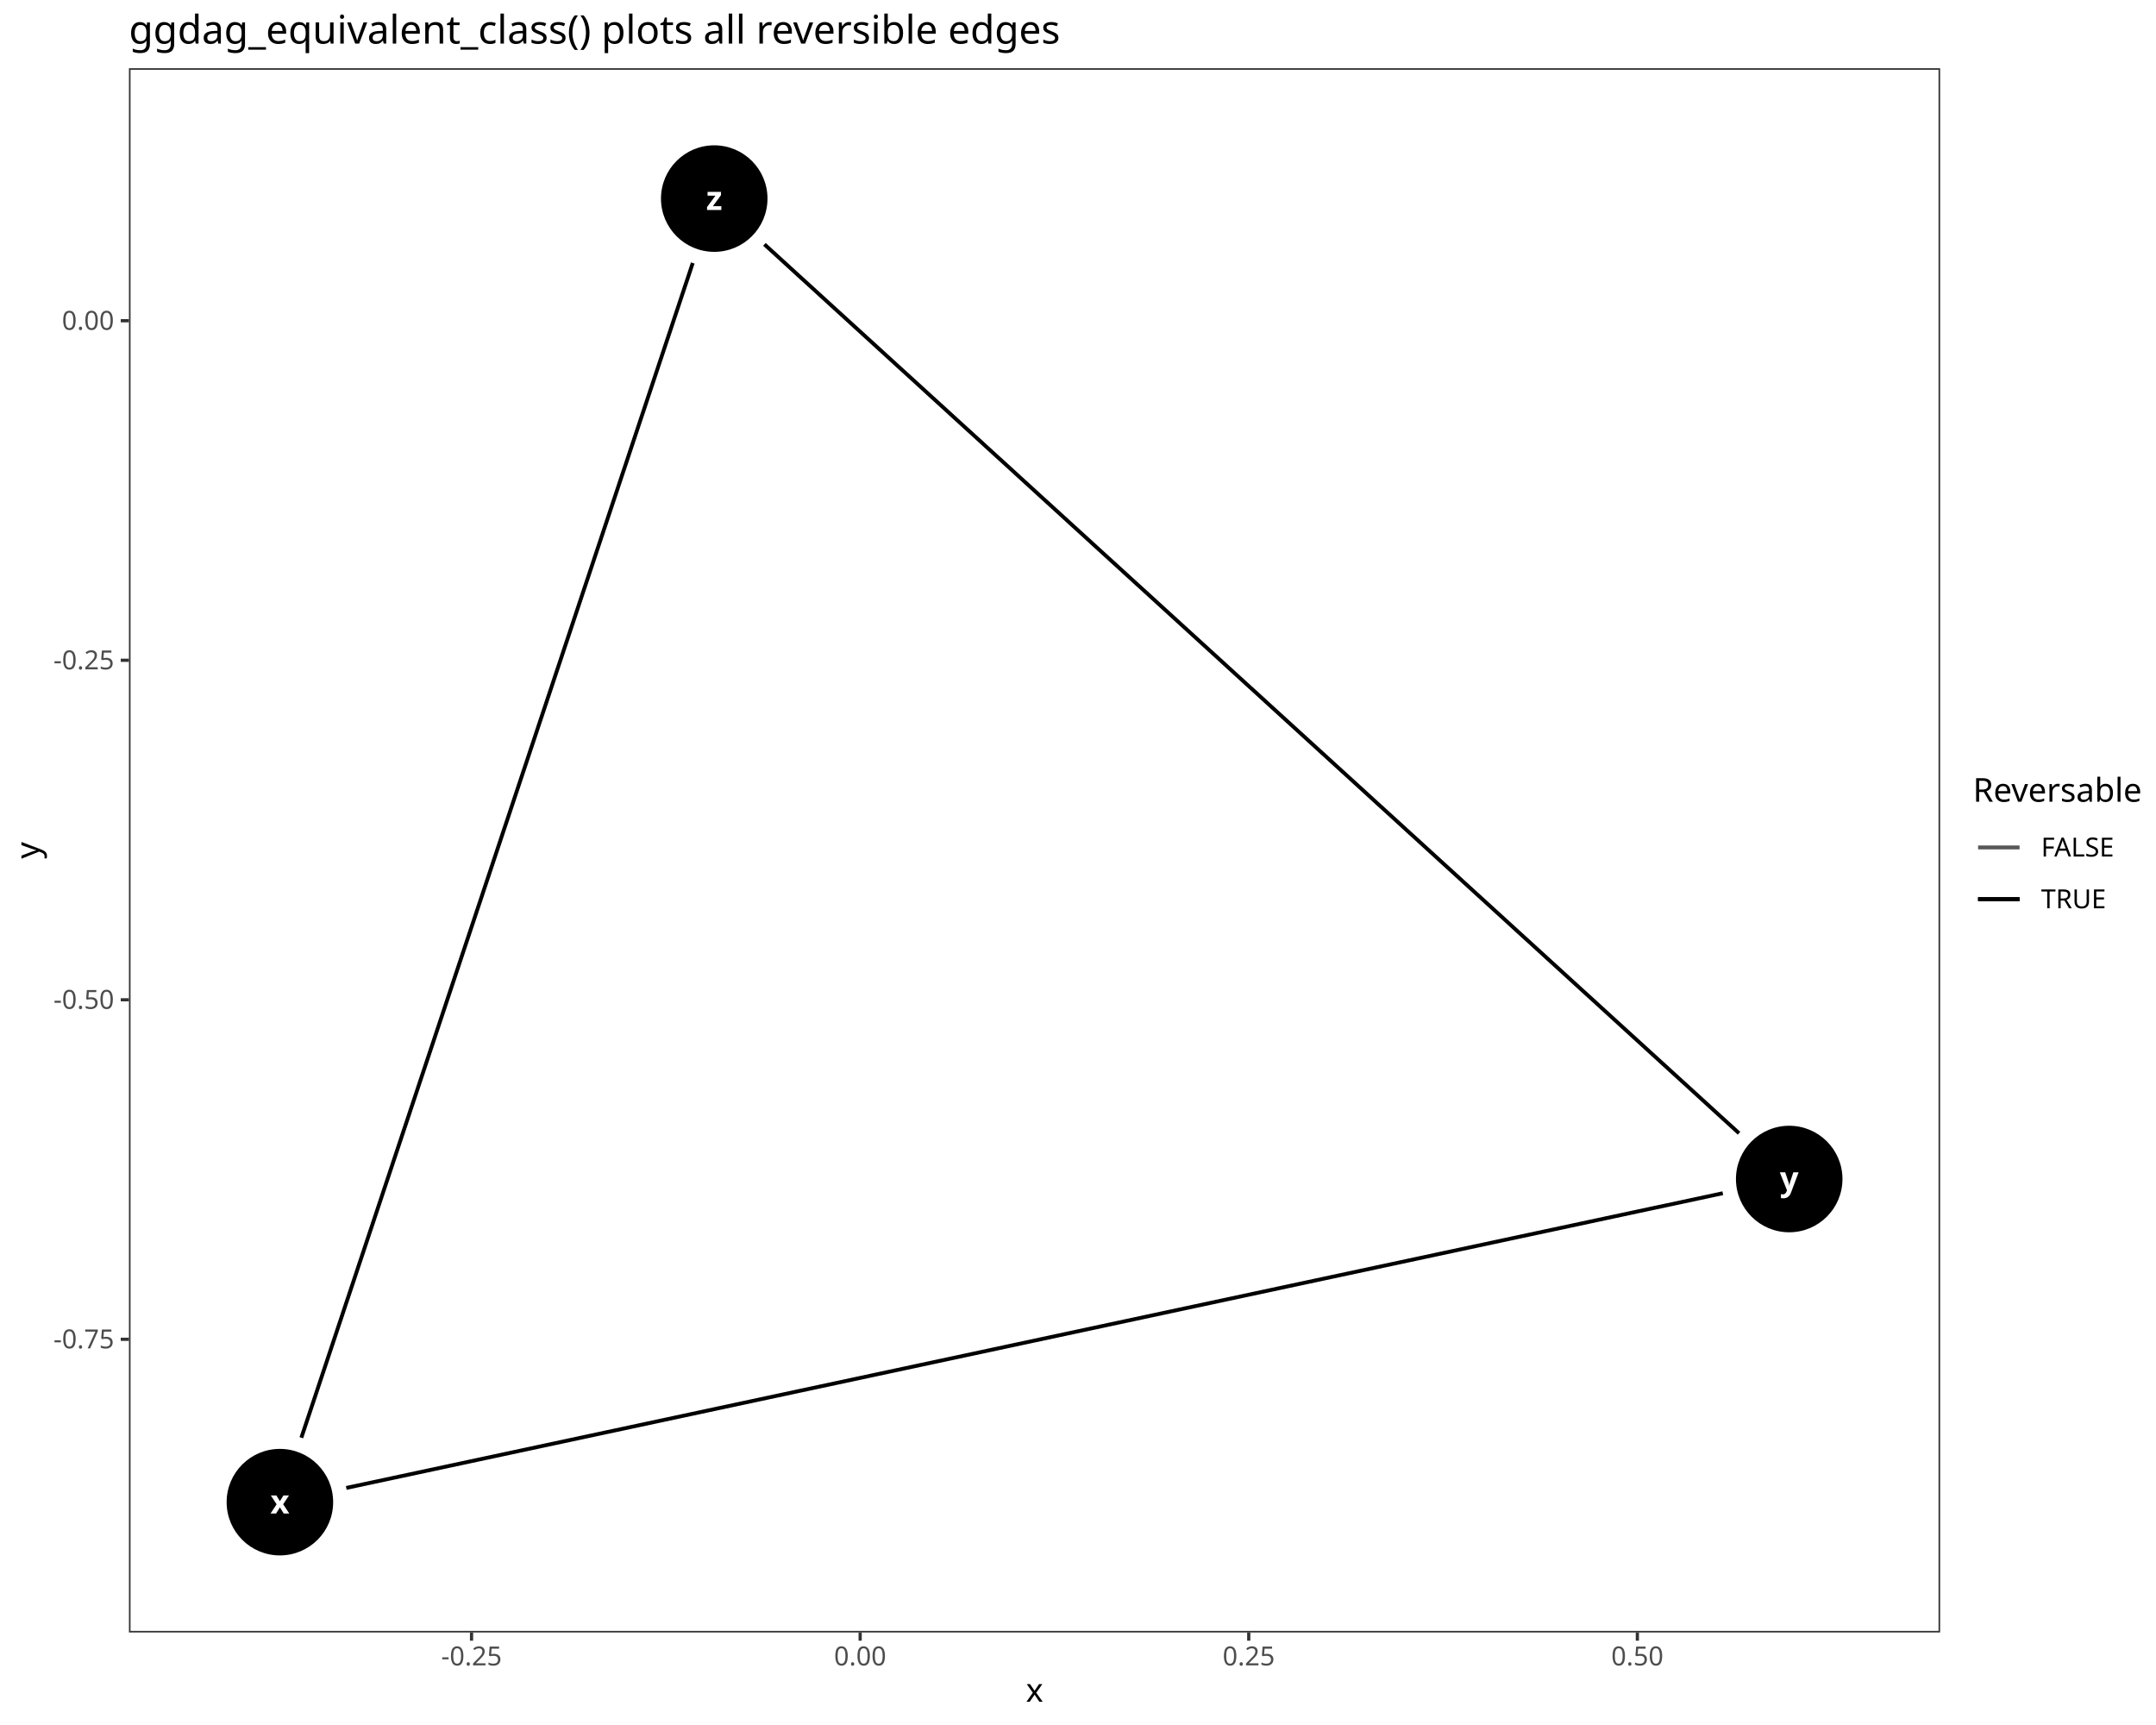
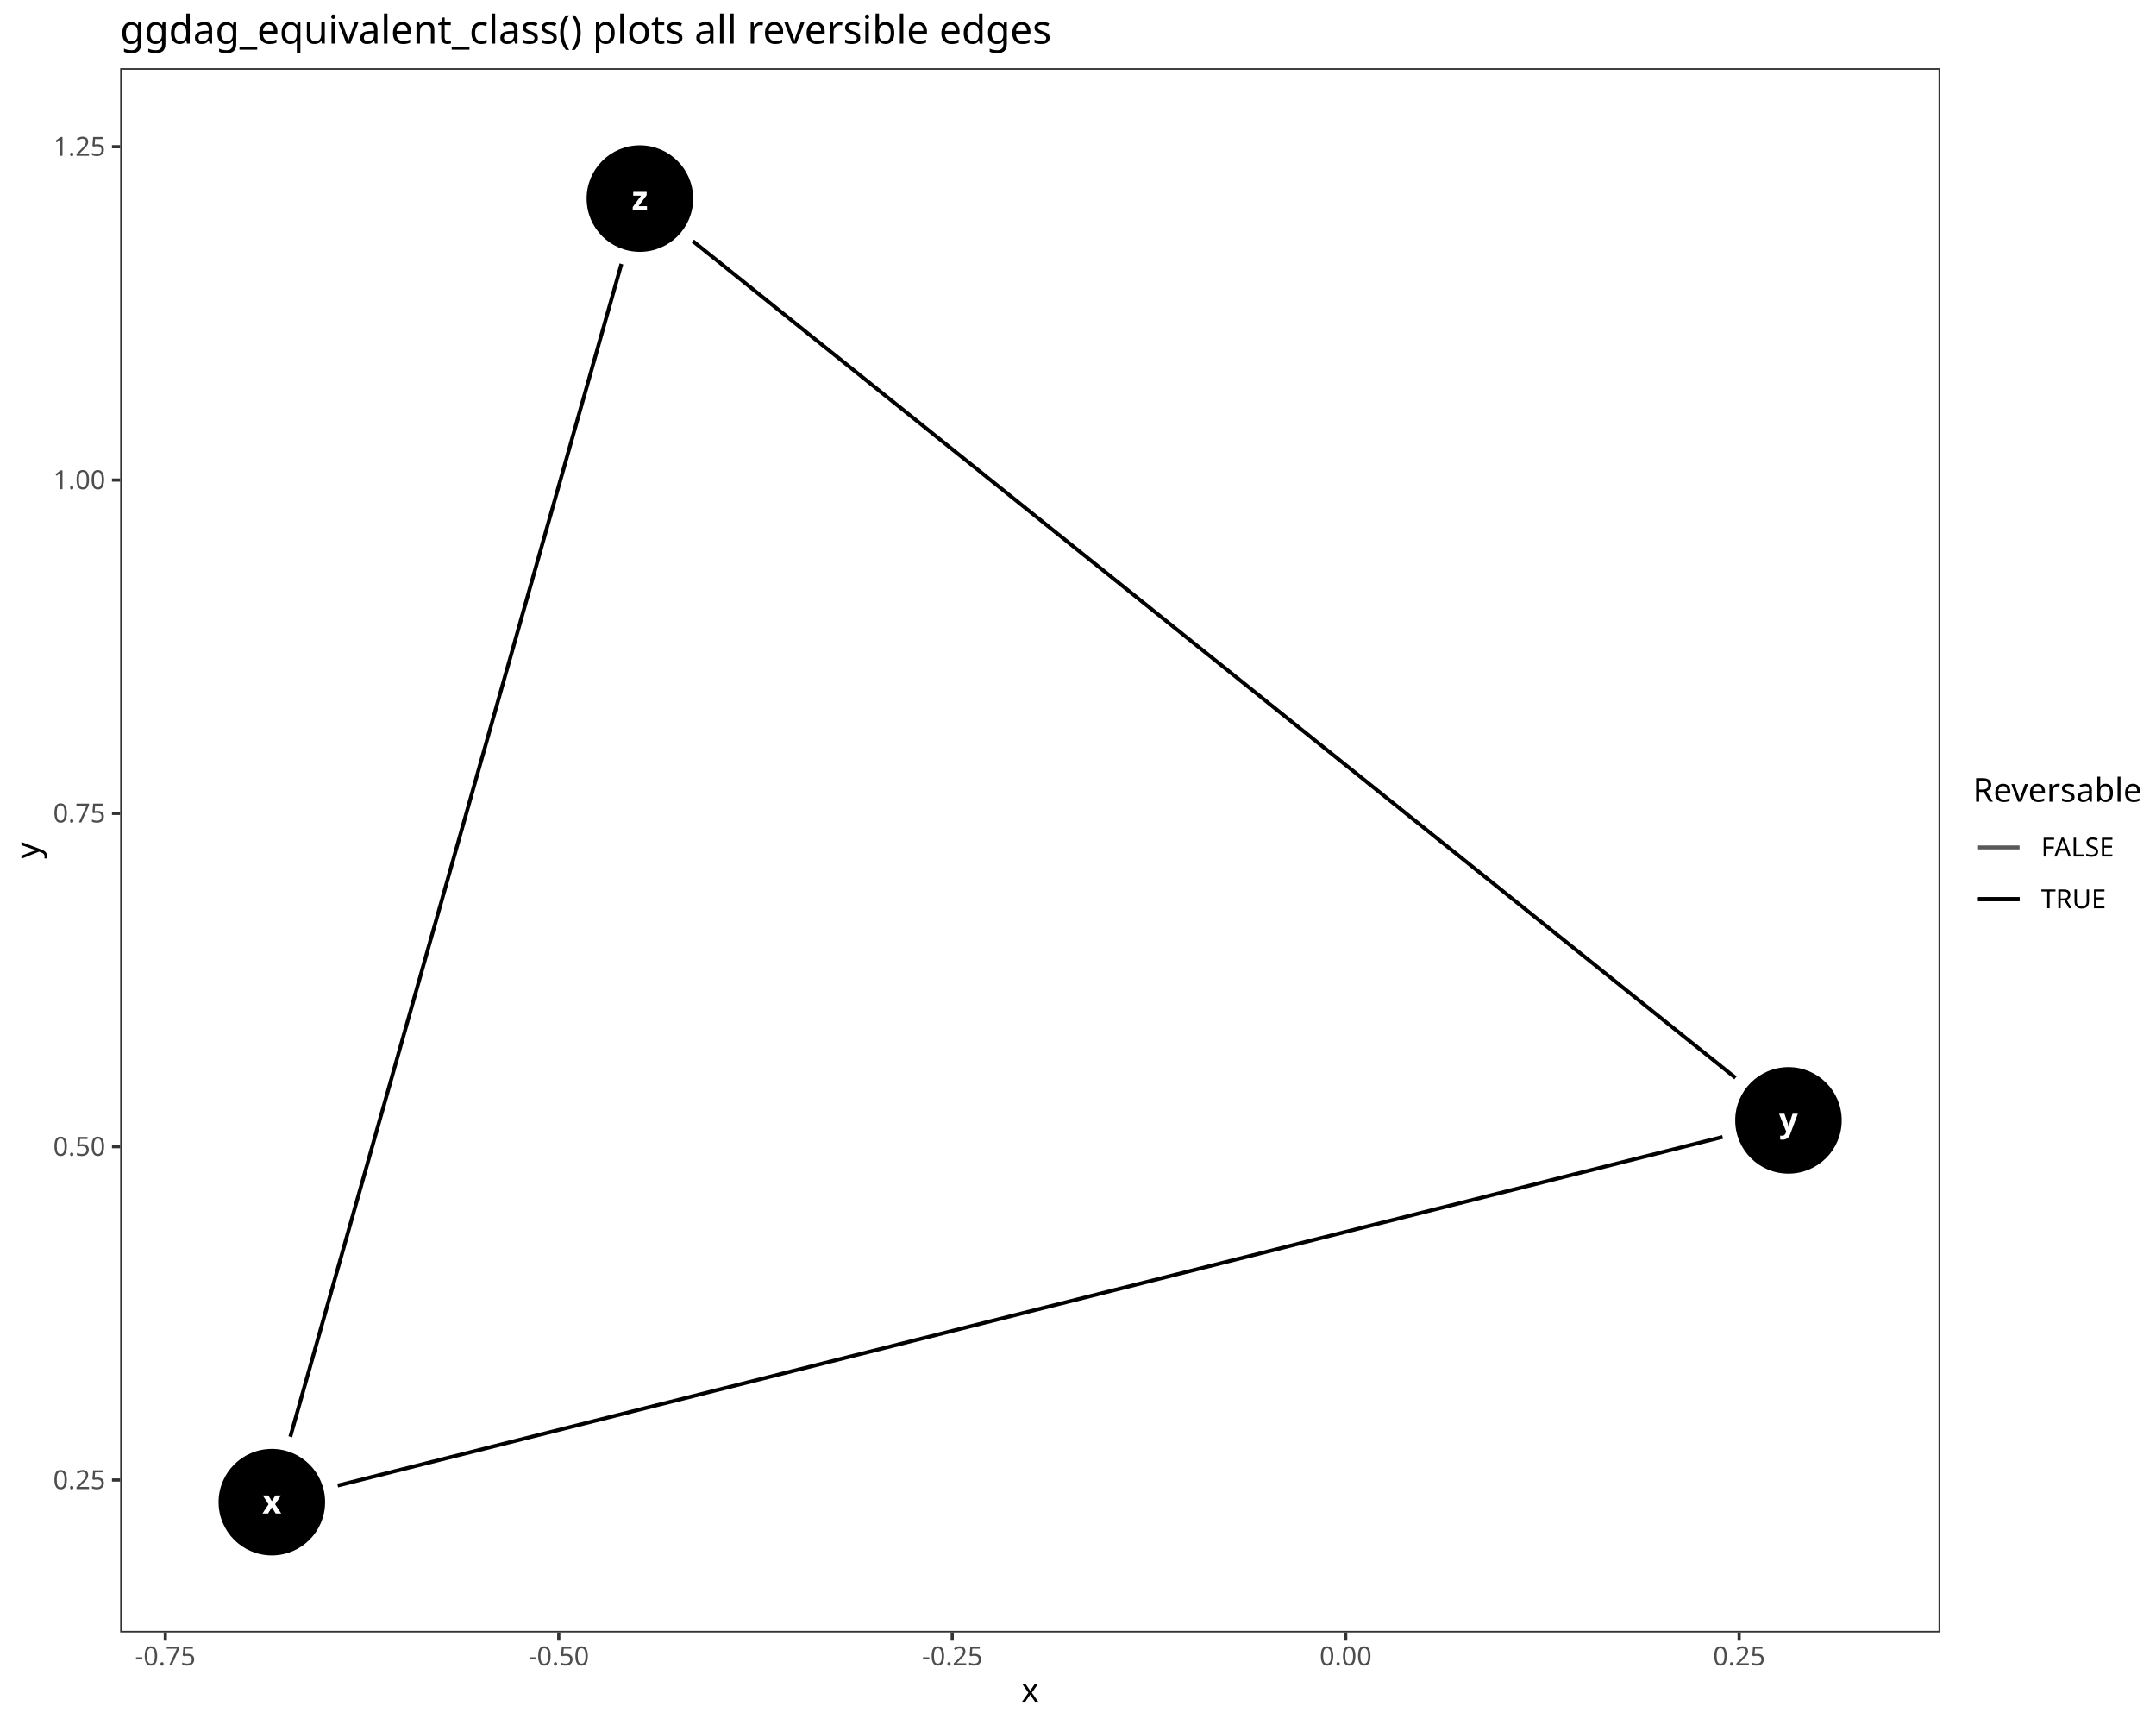
<svg xmlns="http://www.w3.org/2000/svg" class="svglite" data-engine-version="2.0" width="720.00pt" height="576.00pt" viewBox="0 0 720.00 576.00">
  <defs>
    <style type="text/css">
    .svglite line, .svglite polyline, .svglite polygon, .svglite path, .svglite rect, .svglite circle {
      fill: none;
      stroke: #000000;
      stroke-linecap: round;
      stroke-linejoin: round;
      stroke-miterlimit: 10.00;
    }
  </style>
  </defs>
  <rect width="100%" height="100%" style="stroke: none; fill: #FFFFFF;" />
  <defs>
    <clipPath id="cpMC4wMHw3MjAuMDB8MC4wMHw1NzYuMDA=">
      <rect x="0.00" y="0.00" width="720.00" height="576.00" />
    </clipPath>
  </defs>
  <g clip-path="url(#cpMC4wMHw3MjAuMDB8MC4wMHw1NzYuMDA=)">
    <rect x="0.00" y="0.00" width="720.00" height="576.00" style="stroke-width: 1.07; stroke: #FFFFFF; fill: #FFFFFF;" />
  </g>
  <defs>
-     <clipPath id="cpNDMuMDZ8NjQ3LjkxfDIyLjc4fDU0NS4xMQ==">
-       <rect x="43.06" y="22.78" width="604.85" height="522.33" />
+     <clipPath id="cpNDAuMTN8NjQ3LjkxfDIyLjc4fDU0NS4xMQ==">
+       <rect x="40.13" y="22.78" width="607.78" height="522.33" />
    </clipPath>
  </defs>
-   <g clip-path="url(#cpNDMuMDZ8NjQ3LjkxfDIyLjc4fDU0NS4xMQ==)">
-     <rect x="43.06" y="22.78" width="604.85" height="522.33" style="stroke-width: 1.07; stroke: none; fill: #FFFFFF;" />
-     <polyline points="115.64,496.84 118.92,496.14 124.01,495.05 129.11,493.96 134.20,492.87 139.29,491.78 144.38,490.69 149.47,489.60 154.56,488.51 159.65,487.42 164.75,486.33 169.84,485.24 174.93,484.15 180.02,483.06 185.11,481.97 190.20,480.88 195.29,479.79 200.38,478.70 205.48,477.61 210.57,476.52 215.66,475.43 220.75,474.34 225.84,473.25 230.93,472.16 236.02,471.07 241.12,469.98 246.21,468.89 251.30,467.80 256.39,466.71 261.48,465.62 266.57,464.53 271.66,463.44 276.75,462.35 281.85,461.26 286.94,460.17 292.03,459.08 297.12,457.99 302.21,456.90 307.30,455.81 312.39,454.72 317.48,453.63 322.58,452.54 327.67,451.45 332.76,450.36 337.85,449.27 342.94,448.18 348.03,447.09 353.12,446.00 358.22,444.91 363.31,443.82 368.40,442.73 373.49,441.64 378.58,440.55 383.67,439.46 388.76,438.37 393.85,437.28 398.95,436.19 404.04,435.10 409.13,434.01 414.22,432.92 419.31,431.83 424.40,430.74 429.49,429.65 434.58,428.56 439.68,427.47 444.77,426.38 449.86,425.29 454.95,424.20 460.04,423.11 465.13,422.02 470.22,420.93 475.32,419.84 480.41,418.75 485.50,417.66 490.59,416.57 495.68,415.48 500.77,414.39 505.86,413.30 510.95,412.21 516.05,411.12 521.14,410.03 526.23,408.94 531.32,407.85 536.41,406.76 541.50,405.67 546.59,404.58 551.68,403.49 556.78,402.41 561.87,401.32 566.96,400.23 572.05,399.14 575.33,398.43 " style="stroke-width: 1.28; stroke-linecap: butt;" />
-     <polyline points="231.35,87.82 231.19,88.29 229.73,92.69 228.26,97.09 226.80,101.48 225.33,105.88 223.87,110.28 222.40,114.67 220.94,119.07 219.47,123.47 218.01,127.86 216.54,132.26 215.08,136.66 213.61,141.05 212.15,145.45 210.68,149.85 209.22,154.25 207.75,158.64 206.29,163.04 204.82,167.44 203.36,171.83 201.89,176.23 200.43,180.63 198.96,185.02 197.50,189.42 196.03,193.82 194.56,198.21 193.10,202.61 191.63,207.01 190.17,211.40 188.70,215.80 187.24,220.20 185.77,224.59 184.31,228.99 182.84,233.39 181.38,237.78 179.91,242.18 178.45,246.58 176.98,250.97 175.52,255.37 174.05,259.77 172.59,264.16 171.12,268.56 169.66,272.96 168.19,277.35 166.73,281.75 165.26,286.15 163.80,290.54 162.33,294.94 160.87,299.34 159.40,303.73 157.94,308.13 156.47,312.53 155.00,316.92 153.54,321.32 152.07,325.72 150.61,330.11 149.14,334.51 147.68,338.91 146.21,343.30 144.75,347.70 143.28,352.10 141.82,356.49 140.35,360.89 138.89,365.29 137.42,369.68 135.96,374.08 134.49,378.48 133.03,382.87 131.56,387.27 130.10,391.67 128.63,396.06 127.17,400.46 125.70,404.86 124.24,409.25 122.77,413.65 121.31,418.05 119.84,422.44 118.38,426.84 116.91,431.24 115.44,435.63 113.98,440.03 112.51,444.43 111.05,448.82 109.58,453.22 108.12,457.62 106.65,462.01 105.19,466.41 103.72,470.81 102.26,475.20 100.79,479.60 100.64,480.07 " style="stroke-width: 1.28; stroke-linecap: butt;" />
-     <polyline points="255.28,81.59 256.65,82.84 260.28,86.15 263.90,89.46 267.53,92.77 271.16,96.07 274.78,99.38 278.41,102.69 282.03,105.99 285.66,109.30 289.29,112.61 292.91,115.91 296.54,119.22 300.16,122.53 303.79,125.83 307.42,129.14 311.04,132.45 314.67,135.75 318.29,139.06 321.92,142.37 325.55,145.67 329.17,148.98 332.80,152.29 336.43,155.59 340.05,158.90 343.68,162.21 347.30,165.52 350.93,168.82 354.56,172.13 358.18,175.44 361.81,178.74 365.43,182.05 369.06,185.36 372.69,188.66 376.31,191.97 379.94,195.28 383.57,198.58 387.19,201.89 390.82,205.20 394.44,208.50 398.07,211.81 401.70,215.12 405.32,218.42 408.95,221.73 412.57,225.04 416.20,228.35 419.83,231.65 423.45,234.96 427.08,238.27 430.70,241.57 434.33,244.88 437.96,248.19 441.58,251.49 445.21,254.80 448.84,258.11 452.46,261.41 456.09,264.72 459.71,268.03 463.34,271.33 466.97,274.64 470.59,277.95 474.22,281.25 477.84,284.56 481.47,287.87 485.10,291.17 488.72,294.48 492.35,297.79 495.98,301.10 499.60,304.40 503.23,307.71 506.85,311.02 510.48,314.32 514.11,317.63 517.73,320.94 521.36,324.24 524.98,327.55 528.61,330.86 532.24,334.16 535.86,337.47 539.49,340.78 543.11,344.08 546.74,347.39 550.37,350.70 553.99,354.00 557.62,357.31 561.25,360.62 564.87,363.92 568.50,367.23 572.12,370.54 575.75,373.85 579.38,377.15 580.75,378.41 " style="stroke-width: 1.28; stroke-linecap: butt;" />
-     <circle cx="93.47" cy="501.59" r="17.43" style="stroke-width: 0.71; fill: #000000;" />
-     <circle cx="597.51" cy="393.69" r="17.43" style="stroke-width: 0.71; fill: #000000;" />
-     <circle cx="238.52" cy="66.31" r="17.43" style="stroke-width: 0.71; fill: #000000;" />
-     <text x="93.47" y="505.38" text-anchor="middle" style="font-size: 11.04px; font-weight: bold; fill: #FFFFFF; font-family: sans;" textLength="5.52px" lengthAdjust="spacingAndGlyphs">x</text>
-     <text x="597.51" y="397.48" text-anchor="middle" style="font-size: 11.04px; font-weight: bold; fill: #FFFFFF; font-family: sans;" textLength="5.52px" lengthAdjust="spacingAndGlyphs">y</text>
-     <text x="238.52" y="70.11" text-anchor="middle" style="font-size: 11.04px; font-weight: bold; fill: #FFFFFF; font-family: sans;" textLength="5.52px" lengthAdjust="spacingAndGlyphs">z</text>
-     <rect x="43.06" y="22.78" width="604.85" height="522.33" style="stroke-width: 1.07; stroke: #333333;" />
+   <g clip-path="url(#cpNDAuMTN8NjQ3LjkxfDIyLjc4fDU0NS4xMQ==)">
+     <rect x="40.13" y="22.78" width="607.78" height="522.33" style="stroke-width: 1.07; stroke: none; fill: #FFFFFF;" />
+     <polyline points="112.77,496.05 116.36,495.15 121.48,493.86 126.59,492.57 131.71,491.28 136.82,490.00 141.94,488.71 147.06,487.42 152.17,486.13 157.29,484.85 162.40,483.56 167.52,482.27 172.64,480.98 177.75,479.69 182.87,478.41 187.98,477.12 193.10,475.83 198.22,474.54 203.33,473.26 208.45,471.97 213.56,470.68 218.68,469.39 223.80,468.11 228.91,466.82 234.03,465.53 239.14,464.24 244.26,462.96 249.38,461.67 254.49,460.38 259.61,459.09 264.72,457.80 269.84,456.52 274.96,455.23 280.07,453.94 285.19,452.65 290.30,451.37 295.42,450.08 300.54,448.79 305.65,447.50 310.77,446.22 315.88,444.93 321.00,443.64 326.12,442.35 331.23,441.07 336.35,439.78 341.46,438.49 346.58,437.20 351.70,435.91 356.81,434.63 361.93,433.34 367.04,432.05 372.16,430.76 377.28,429.48 382.39,428.19 387.51,426.90 392.62,425.61 397.74,424.33 402.86,423.04 407.97,421.75 413.09,420.46 418.20,419.18 423.32,417.89 428.44,416.60 433.55,415.31 438.67,414.02 443.78,412.74 448.90,411.45 454.02,410.16 459.13,408.87 464.25,407.59 469.36,406.30 474.48,405.01 479.59,403.72 484.71,402.44 489.83,401.15 494.94,399.86 500.06,398.57 505.17,397.29 510.29,396.00 515.41,394.71 520.52,393.42 525.64,392.13 530.75,390.85 535.87,389.56 540.99,388.27 546.10,386.98 551.22,385.70 556.33,384.41 561.45,383.12 566.57,381.83 571.68,380.55 575.27,379.64 " style="stroke-width: 1.28; stroke-linecap: butt;" />
+     <polyline points="207.53,88.13 207.48,88.29 206.24,92.69 205.00,97.09 203.76,101.48 202.51,105.88 201.27,110.28 200.03,114.67 198.79,119.07 197.55,123.47 196.31,127.86 195.07,132.26 193.82,136.66 192.58,141.05 191.34,145.45 190.10,149.85 188.86,154.25 187.62,158.64 186.37,163.04 185.13,167.44 183.89,171.83 182.65,176.23 181.41,180.63 180.17,185.02 178.93,189.42 177.68,193.82 176.44,198.21 175.20,202.61 173.96,207.01 172.72,211.40 171.48,215.80 170.24,220.20 168.99,224.59 167.75,228.99 166.51,233.39 165.27,237.78 164.03,242.18 162.79,246.58 161.55,250.97 160.30,255.37 159.06,259.77 157.82,264.16 156.58,268.56 155.34,272.96 154.10,277.35 152.85,281.75 151.61,286.15 150.37,290.54 149.13,294.94 147.89,299.34 146.65,303.73 145.41,308.13 144.16,312.53 142.92,316.92 141.68,321.32 140.44,325.72 139.20,330.11 137.96,334.51 136.72,338.91 135.47,343.30 134.23,347.70 132.99,352.10 131.75,356.49 130.51,360.89 129.27,365.29 128.03,369.68 126.78,374.08 125.54,378.48 124.30,382.87 123.06,387.27 121.82,391.67 120.58,396.06 119.33,400.46 118.09,404.86 116.85,409.25 115.61,413.65 114.37,418.05 113.13,422.44 111.89,426.84 110.64,431.24 109.40,435.63 108.16,440.03 106.92,444.43 105.68,448.82 104.44,453.22 103.20,457.62 101.95,462.01 100.71,466.41 99.47,470.81 98.23,475.20 96.99,479.60 96.94,479.76 " style="stroke-width: 1.28; stroke-linecap: butt;" />
+     <polyline points="231.37,80.50 233.06,81.86 236.93,84.97 240.81,88.07 244.68,91.18 248.56,94.29 252.43,97.40 256.31,100.51 260.18,103.62 264.06,106.73 267.93,109.84 271.80,112.95 275.68,116.06 279.55,119.16 283.43,122.27 287.30,125.38 291.18,128.49 295.05,131.60 298.93,134.71 302.80,137.82 306.68,140.93 310.55,144.04 314.42,147.15 318.30,150.26 322.17,153.36 326.05,156.47 329.92,159.58 333.80,162.69 337.67,165.80 341.55,168.91 345.42,172.02 349.29,175.13 353.17,178.24 357.04,181.35 360.92,184.46 364.79,187.56 368.67,190.67 372.54,193.78 376.42,196.89 380.29,200.00 384.17,203.11 388.04,206.22 391.91,209.33 395.79,212.44 399.66,215.55 403.54,218.65 407.41,221.76 411.29,224.87 415.16,227.98 419.04,231.09 422.91,234.20 426.78,237.31 430.66,240.42 434.53,243.53 438.41,246.64 442.28,249.75 446.16,252.85 450.03,255.96 453.91,259.07 457.78,262.18 461.66,265.29 465.53,268.40 469.40,271.51 473.28,274.62 477.15,277.73 481.03,280.84 484.90,283.94 488.78,287.05 492.65,290.16 496.53,293.27 500.40,296.38 504.27,299.49 508.15,302.60 512.02,305.71 515.90,308.82 519.77,311.93 523.65,315.04 527.52,318.14 531.40,321.25 535.27,324.36 539.14,327.47 543.02,330.58 546.89,333.69 550.77,336.80 554.64,339.91 558.52,343.02 562.39,346.13 566.27,349.24 570.14,352.34 574.02,355.45 577.89,358.56 579.58,359.91 " style="stroke-width: 1.28; stroke-linecap: butt;" />
+     <circle cx="90.78" cy="501.59" r="17.43" style="stroke-width: 0.71; fill: #000000;" />
+     <circle cx="597.26" cy="374.11" r="17.43" style="stroke-width: 0.71; fill: #000000;" />
+     <circle cx="213.69" cy="66.31" r="17.43" style="stroke-width: 0.71; fill: #000000;" />
+     <text x="90.78" y="505.38" text-anchor="middle" style="font-size: 11.04px; font-weight: bold; fill: #FFFFFF; font-family: sans;" textLength="5.52px" lengthAdjust="spacingAndGlyphs">x</text>
+     <text x="597.26" y="377.91" text-anchor="middle" style="font-size: 11.04px; font-weight: bold; fill: #FFFFFF; font-family: sans;" textLength="5.52px" lengthAdjust="spacingAndGlyphs">y</text>
+     <text x="213.69" y="70.11" text-anchor="middle" style="font-size: 11.04px; font-weight: bold; fill: #FFFFFF; font-family: sans;" textLength="5.52px" lengthAdjust="spacingAndGlyphs">z</text>
+     <rect x="40.13" y="22.78" width="607.78" height="522.33" style="stroke-width: 1.07; stroke: #333333;" />
  </g>
  <g clip-path="url(#cpMC4wMHw3MjAuMDB8MC4wMHw1NzYuMDA=)">
-     <text x="38.13" y="450.23" text-anchor="end" style="font-size: 8.80px; fill: #4D4D4D; font-family: sans;" textLength="20.06px" lengthAdjust="spacingAndGlyphs">-0.75</text>
-     <text x="38.13" y="336.86" text-anchor="end" style="font-size: 8.80px; fill: #4D4D4D; font-family: sans;" textLength="20.06px" lengthAdjust="spacingAndGlyphs">-0.50</text>
-     <text x="38.13" y="223.50" text-anchor="end" style="font-size: 8.80px; fill: #4D4D4D; font-family: sans;" textLength="20.06px" lengthAdjust="spacingAndGlyphs">-0.25</text>
-     <text x="38.13" y="110.13" text-anchor="end" style="font-size: 8.80px; fill: #4D4D4D; font-family: sans;" textLength="17.13px" lengthAdjust="spacingAndGlyphs">0.00</text>
-     <polyline points="40.32,447.20 43.06,447.20 " style="stroke-width: 1.07; stroke: #333333; stroke-linecap: butt;" />
-     <polyline points="40.32,333.84 43.06,333.84 " style="stroke-width: 1.07; stroke: #333333; stroke-linecap: butt;" />
-     <polyline points="40.32,220.47 43.06,220.47 " style="stroke-width: 1.07; stroke: #333333; stroke-linecap: butt;" />
-     <polyline points="40.32,107.10 43.06,107.10 " style="stroke-width: 1.07; stroke: #333333; stroke-linecap: butt;" />
-     <polyline points="157.47,547.85 157.47,545.11 " style="stroke-width: 1.07; stroke: #333333; stroke-linecap: butt;" />
-     <polyline points="287.25,547.85 287.25,545.11 " style="stroke-width: 1.07; stroke: #333333; stroke-linecap: butt;" />
-     <polyline points="417.02,547.85 417.02,545.11 " style="stroke-width: 1.07; stroke: #333333; stroke-linecap: butt;" />
-     <polyline points="546.80,547.85 546.80,545.11 " style="stroke-width: 1.07; stroke: #333333; stroke-linecap: butt;" />
-     <text x="157.47" y="556.10" text-anchor="middle" style="font-size: 8.80px; fill: #4D4D4D; font-family: sans;" textLength="20.06px" lengthAdjust="spacingAndGlyphs">-0.25</text>
-     <text x="287.25" y="556.10" text-anchor="middle" style="font-size: 8.80px; fill: #4D4D4D; font-family: sans;" textLength="17.13px" lengthAdjust="spacingAndGlyphs">0.00</text>
-     <text x="417.02" y="556.10" text-anchor="middle" style="font-size: 8.80px; fill: #4D4D4D; font-family: sans;" textLength="17.13px" lengthAdjust="spacingAndGlyphs">0.25</text>
-     <text x="546.80" y="556.10" text-anchor="middle" style="font-size: 8.80px; fill: #4D4D4D; font-family: sans;" textLength="17.13px" lengthAdjust="spacingAndGlyphs">0.50</text>
-     <text x="345.49" y="568.24" text-anchor="middle" style="font-size: 11.00px; font-family: sans;" textLength="5.50px" lengthAdjust="spacingAndGlyphs">x</text>
+     <text x="35.20" y="497.22" text-anchor="end" style="font-size: 8.80px; fill: #4D4D4D; font-family: sans;" textLength="17.13px" lengthAdjust="spacingAndGlyphs">0.25</text>
+     <text x="35.20" y="385.92" text-anchor="end" style="font-size: 8.80px; fill: #4D4D4D; font-family: sans;" textLength="17.13px" lengthAdjust="spacingAndGlyphs">0.50</text>
+     <text x="35.20" y="274.62" text-anchor="end" style="font-size: 8.80px; fill: #4D4D4D; font-family: sans;" textLength="17.13px" lengthAdjust="spacingAndGlyphs">0.75</text>
+     <text x="35.20" y="163.33" text-anchor="end" style="font-size: 8.80px; fill: #4D4D4D; font-family: sans;" textLength="17.13px" lengthAdjust="spacingAndGlyphs">1.00</text>
+     <text x="35.20" y="52.03" text-anchor="end" style="font-size: 8.80px; fill: #4D4D4D; font-family: sans;" textLength="17.13px" lengthAdjust="spacingAndGlyphs">1.25</text>
+     <polyline points="37.39,494.19 40.13,494.19 " style="stroke-width: 1.07; stroke: #333333; stroke-linecap: butt;" />
+     <polyline points="37.39,382.89 40.13,382.89 " style="stroke-width: 1.07; stroke: #333333; stroke-linecap: butt;" />
+     <polyline points="37.39,271.60 40.13,271.60 " style="stroke-width: 1.07; stroke: #333333; stroke-linecap: butt;" />
+     <polyline points="37.39,160.30 40.13,160.30 " style="stroke-width: 1.07; stroke: #333333; stroke-linecap: butt;" />
+     <polyline points="37.39,49.00 40.13,49.00 " style="stroke-width: 1.07; stroke: #333333; stroke-linecap: butt;" />
+     <polyline points="55.21,547.85 55.21,545.11 " style="stroke-width: 1.07; stroke: #333333; stroke-linecap: butt;" />
+     <polyline points="186.60,547.85 186.60,545.11 " style="stroke-width: 1.07; stroke: #333333; stroke-linecap: butt;" />
+     <polyline points="318.00,547.85 318.00,545.11 " style="stroke-width: 1.07; stroke: #333333; stroke-linecap: butt;" />
+     <polyline points="449.39,547.85 449.39,545.11 " style="stroke-width: 1.07; stroke: #333333; stroke-linecap: butt;" />
+     <polyline points="580.79,547.85 580.79,545.11 " style="stroke-width: 1.07; stroke: #333333; stroke-linecap: butt;" />
+     <text x="55.21" y="556.10" text-anchor="middle" style="font-size: 8.80px; fill: #4D4D4D; font-family: sans;" textLength="20.06px" lengthAdjust="spacingAndGlyphs">-0.75</text>
+     <text x="186.60" y="556.10" text-anchor="middle" style="font-size: 8.80px; fill: #4D4D4D; font-family: sans;" textLength="20.06px" lengthAdjust="spacingAndGlyphs">-0.50</text>
+     <text x="318.00" y="556.10" text-anchor="middle" style="font-size: 8.80px; fill: #4D4D4D; font-family: sans;" textLength="20.06px" lengthAdjust="spacingAndGlyphs">-0.25</text>
+     <text x="449.39" y="556.10" text-anchor="middle" style="font-size: 8.80px; fill: #4D4D4D; font-family: sans;" textLength="17.13px" lengthAdjust="spacingAndGlyphs">0.00</text>
+     <text x="580.79" y="556.10" text-anchor="middle" style="font-size: 8.80px; fill: #4D4D4D; font-family: sans;" textLength="17.13px" lengthAdjust="spacingAndGlyphs">0.25</text>
+     <text x="344.02" y="568.24" text-anchor="middle" style="font-size: 11.00px; font-family: sans;" textLength="5.50px" lengthAdjust="spacingAndGlyphs">x</text>
    <text transform="translate(13.05,283.95) rotate(-90)" text-anchor="middle" style="font-size: 11.00px; font-family: sans;" textLength="5.50px" lengthAdjust="spacingAndGlyphs">y</text>
    <rect x="658.87" y="259.00" width="55.65" height="49.89" style="stroke-width: 1.07; stroke: none; fill: #FFFFFF;" />
    <text x="658.87" y="267.71" style="font-size: 11.00px; font-family: sans;" textLength="55.65px" lengthAdjust="spacingAndGlyphs">Reversable</text>
    <rect x="658.87" y="274.33" width="17.28" height="17.28" style="stroke-width: 1.07; stroke: none; fill: #FFFFFF;" />
    <line x1="660.60" y1="282.97" x2="674.42" y2="282.97" style="stroke-width: 1.28; stroke: #000000; stroke-opacity: 0.30; stroke-linecap: butt;" />
    <line x1="660.60" y1="282.97" x2="674.42" y2="282.97" style="stroke-width: 1.28; stroke: #000000; stroke-opacity: 0.30; stroke-linecap: butt;" />
    <line x1="660.60" y1="282.97" x2="674.42" y2="282.97" style="stroke-width: 1.28; stroke: #000000; stroke-opacity: 0.30; stroke-linecap: butt;" />
    <rect x="658.87" y="291.61" width="17.28" height="17.28" style="stroke-width: 1.07; stroke: none; fill: #FFFFFF;" />
    <line x1="660.60" y1="300.25" x2="674.42" y2="300.25" style="stroke-width: 1.28; stroke-linecap: butt;" />
    <line x1="660.60" y1="300.25" x2="674.42" y2="300.25" style="stroke-width: 1.28; stroke-linecap: butt;" />
    <line x1="660.60" y1="300.25" x2="674.42" y2="300.25" style="stroke-width: 1.28; stroke-linecap: butt;" />
    <text x="681.63" y="286.00" style="font-size: 8.80px; font-family: sans;" textLength="27.88px" lengthAdjust="spacingAndGlyphs">FALSE</text>
    <text x="681.63" y="303.28" style="font-size: 8.80px; font-family: sans;" textLength="23.96px" lengthAdjust="spacingAndGlyphs">TRUE</text>
-     <text x="43.06" y="14.56" style="font-size: 13.20px; font-family: sans;" textLength="299.42px" lengthAdjust="spacingAndGlyphs">ggdag_equivalent_class() plots all reversible edges</text>
+     <text x="40.13" y="14.56" style="font-size: 13.20px; font-family: sans;" textLength="299.42px" lengthAdjust="spacingAndGlyphs">ggdag_equivalent_class() plots all reversible edges</text>
  </g>
</svg>
